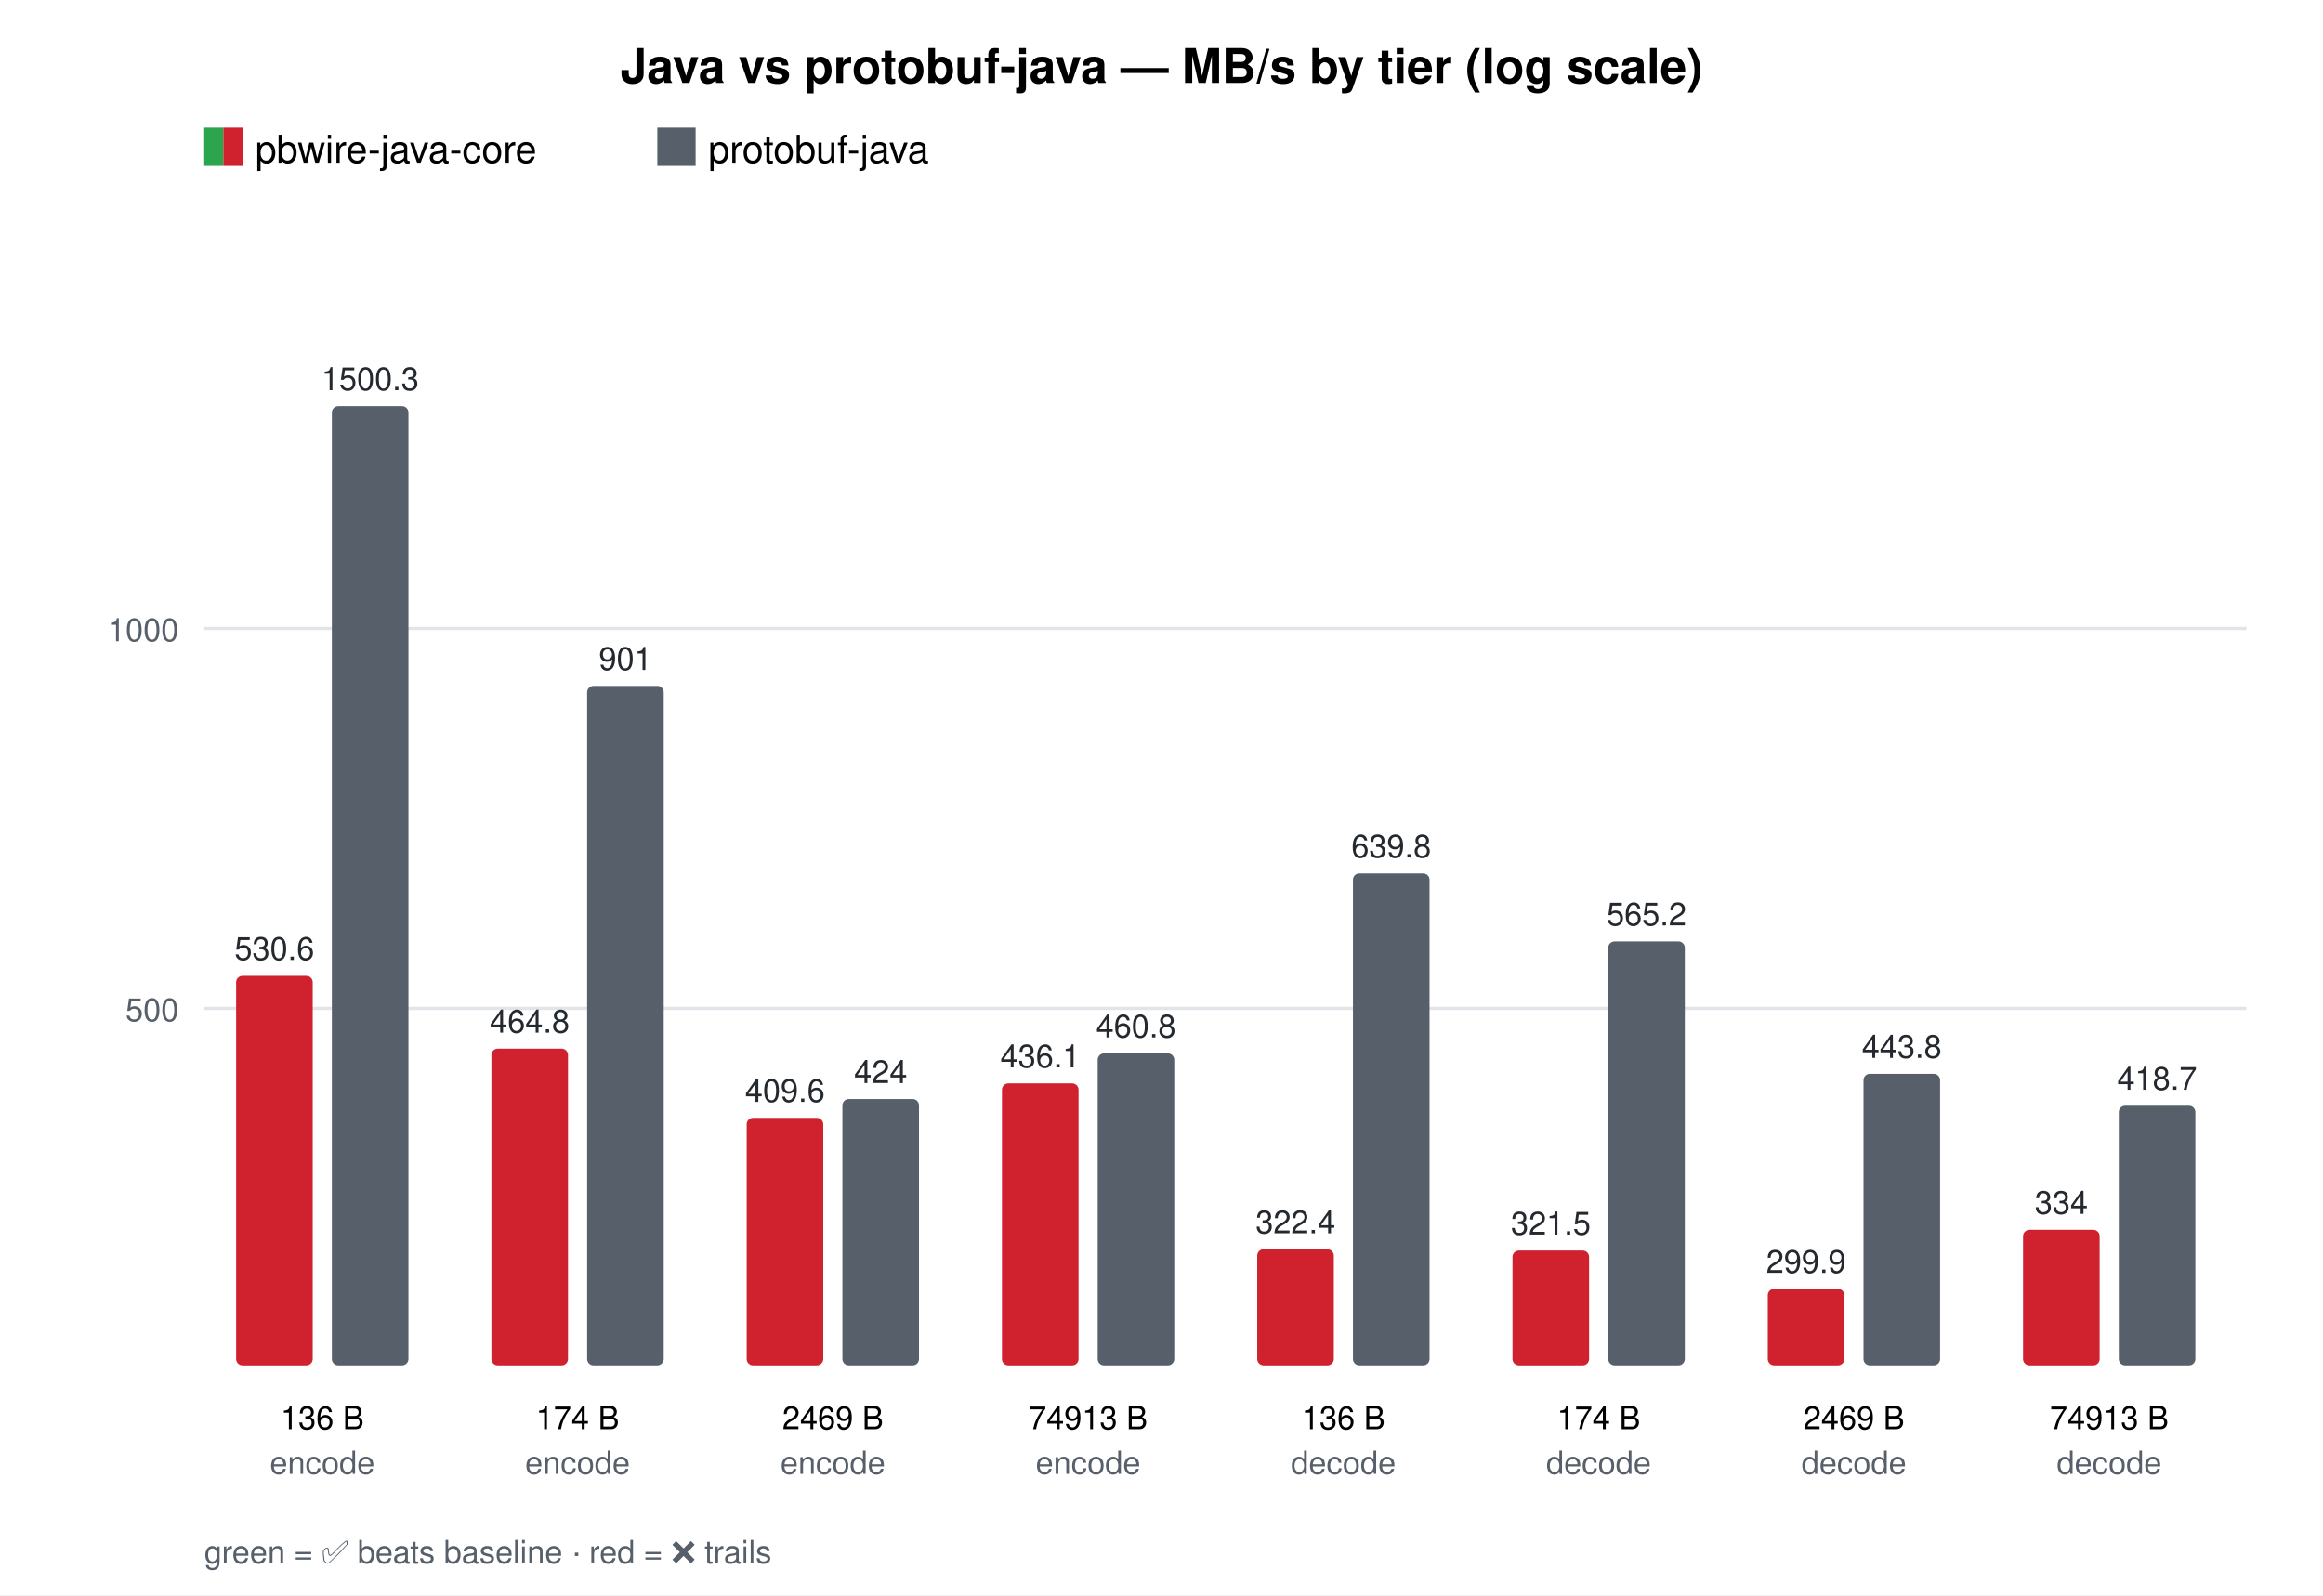
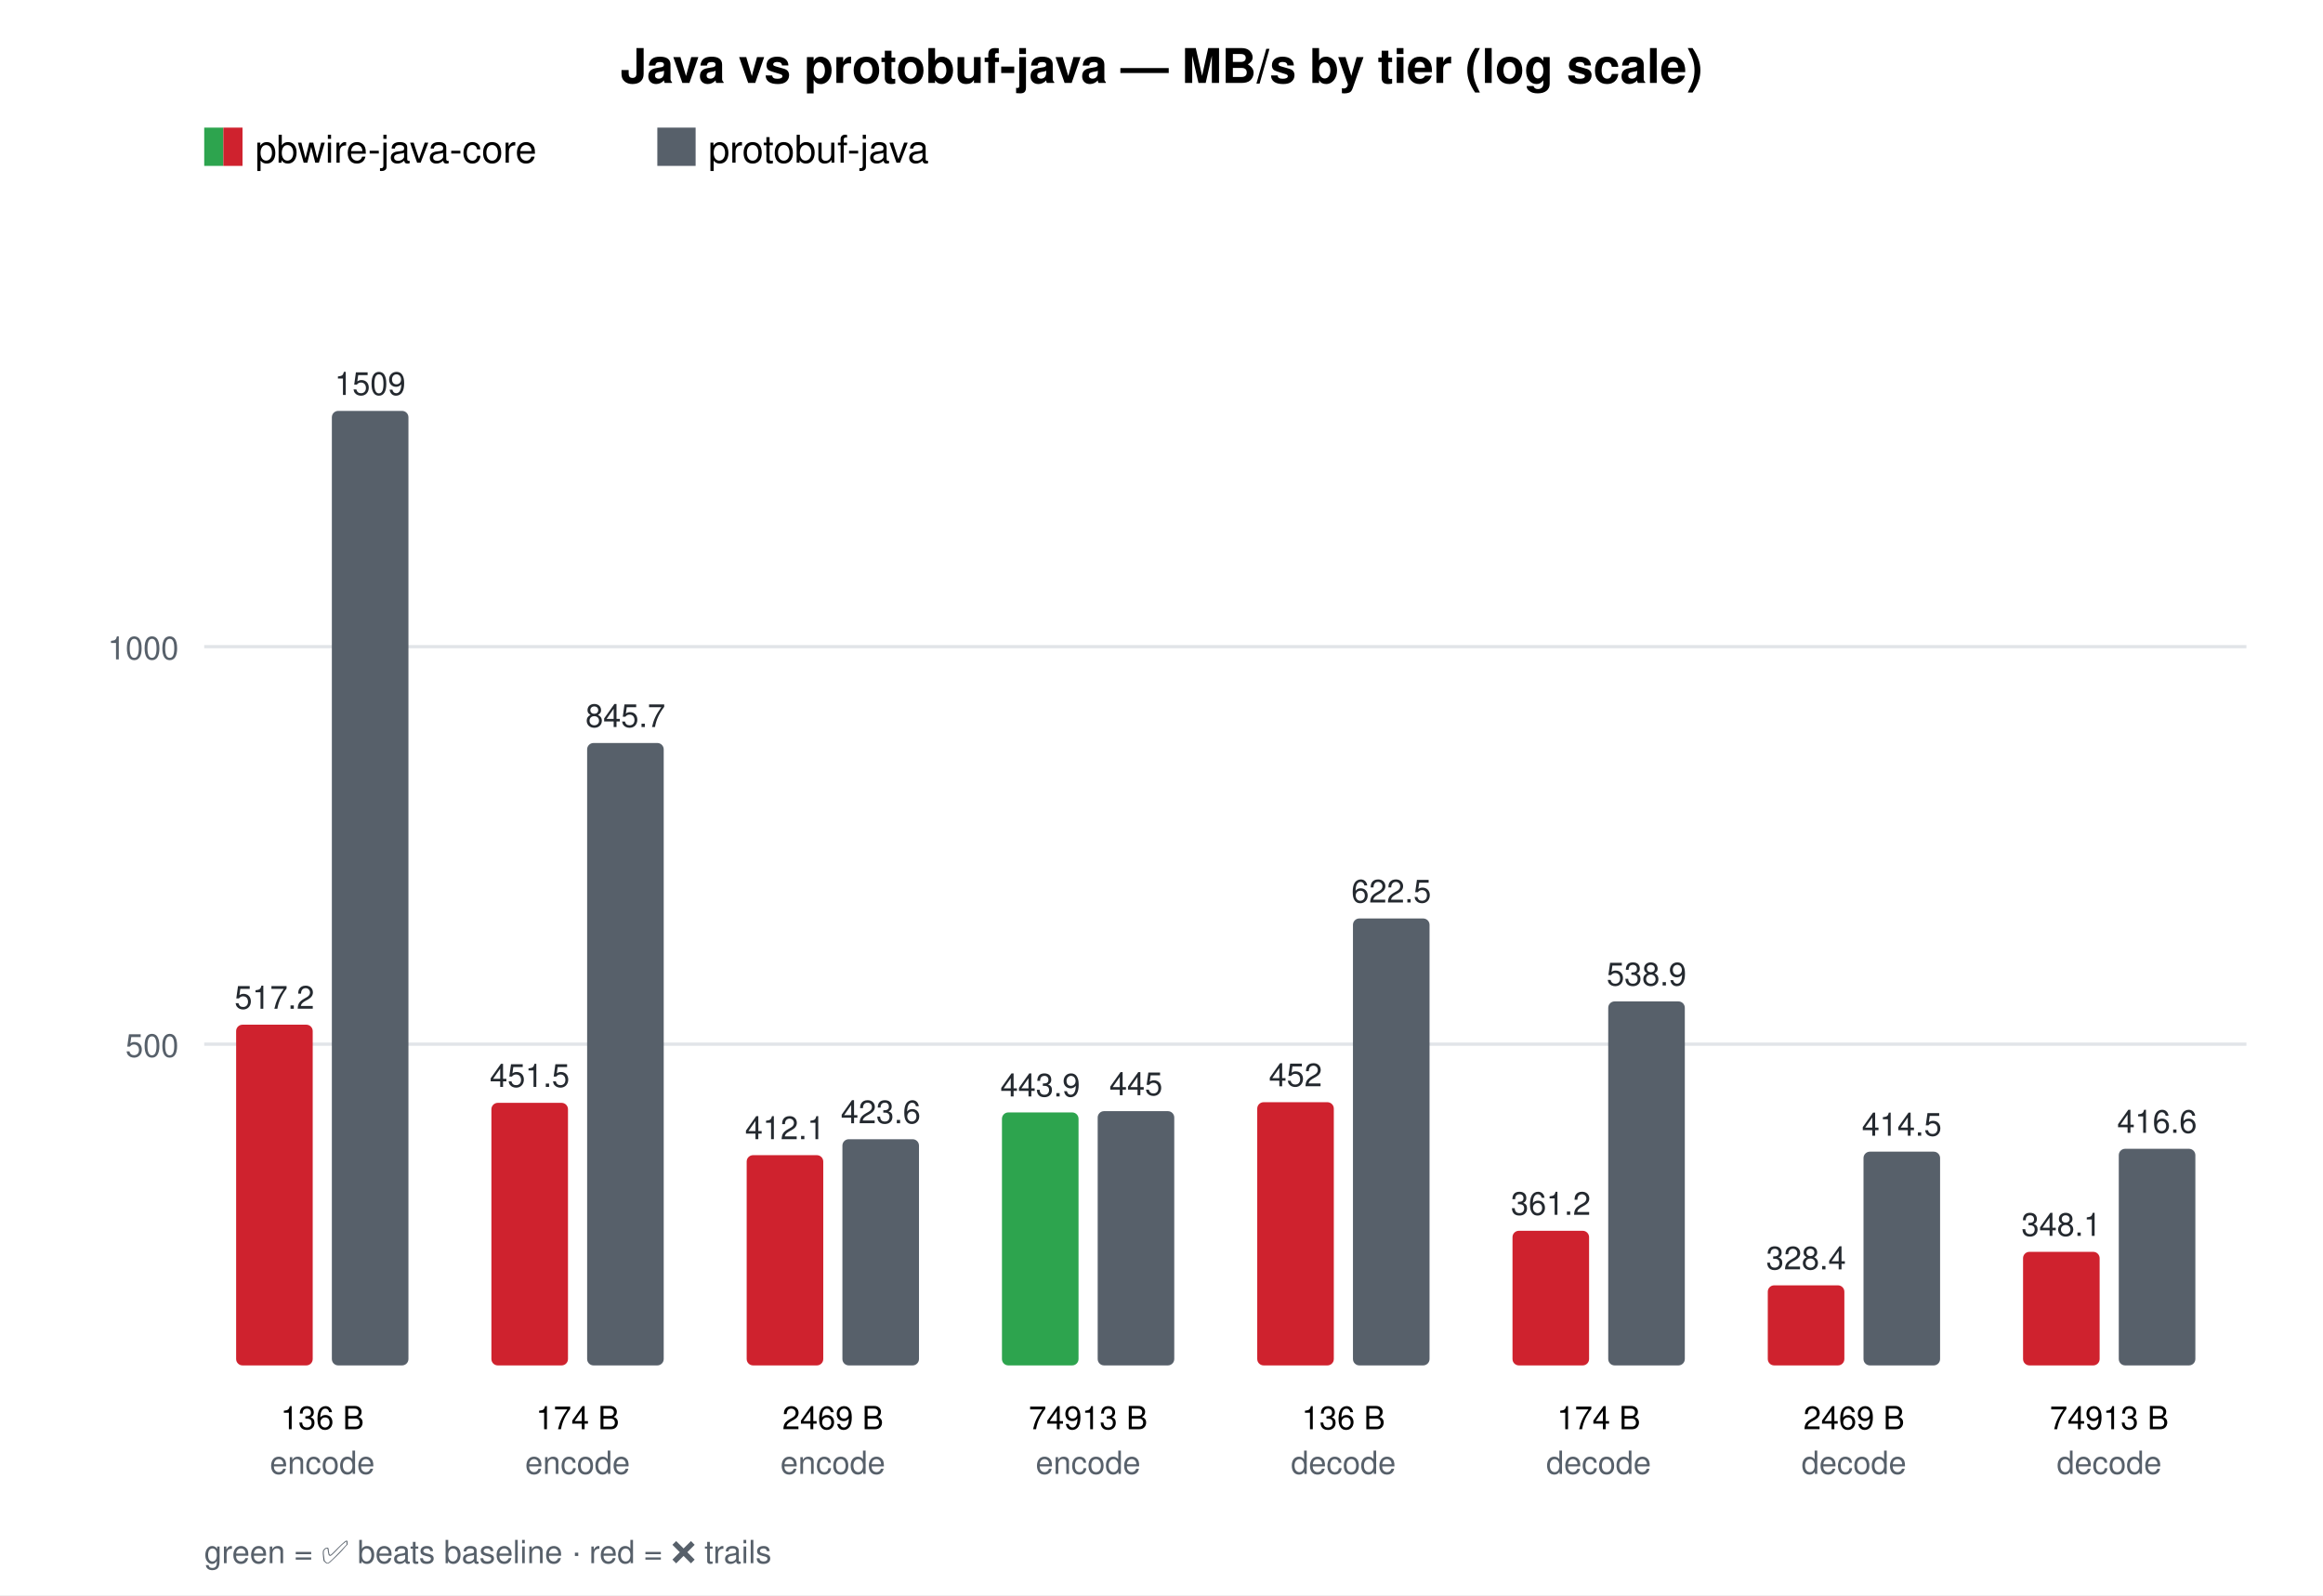
<svg xmlns="http://www.w3.org/2000/svg" width="728" height="500" font-family="Helvetica, Arial, sans-serif">
  <rect width="728" height="500" fill="#ffffff" />
  <text x="364.0" y="26" text-anchor="middle" font-size="15" font-weight="bold">Java vs protobuf-java — MB/s by tier (log scale)</text>
  <rect x="64" y="40" width="6" height="12" fill="#2da44e" />
  <rect x="70" y="40" width="6" height="12" fill="#cf222e" />
  <text x="80" y="51" font-size="12">pbwire-java-core</text>
  <rect x="206.0" y="40" width="12" height="12" fill="#57606a" />
  <text x="222.0" y="51" font-size="12">protobuf-java</text>
-   <line x1="64" y1="316.1" x2="704" y2="316.1" stroke="#e1e4e8" />
-   <text x="56" y="320.1" text-anchor="end" font-size="10" fill="#57606a">500</text>
-   <line x1="64" y1="197.0" x2="704" y2="197.0" stroke="#e1e4e8" />
-   <text x="56" y="201.0" text-anchor="end" font-size="10" fill="#57606a">1000</text>
+   <line x1="64" y1="327.3" x2="704" y2="327.3" stroke="#e1e4e8" />
+   <text x="56" y="331.3" text-anchor="end" font-size="10" fill="#57606a">500</text>
+   <line x1="64" y1="202.7" x2="704" y2="202.7" stroke="#e1e4e8" />
+   <text x="56" y="206.7" text-anchor="end" font-size="10" fill="#57606a">1000</text>
  <text x="101.0" y="448" text-anchor="middle" font-size="10">136 B</text>
  <text x="101.0" y="462" text-anchor="middle" font-size="10" fill="#57606a">encode</text>
-   <rect x="74.0" y="305.9" width="24" height="122.1" rx="2" fill="#cf222e" />
-   <text x="86.0" y="300.9" text-anchor="middle" font-size="10" fill="#24292f">530.6</text>
-   <rect x="104.0" y="127.3" width="24" height="300.7" rx="2" fill="#57606a" />
-   <text x="116.0" y="122.3" text-anchor="middle" font-size="10" fill="#24292f">1500.3</text>
+   <rect x="74.0" y="321.2" width="24" height="106.8" rx="2" fill="#cf222e" />
+   <text x="86.0" y="316.2" text-anchor="middle" font-size="10" fill="#24292f">517.2</text>
+   <rect x="104.0" y="128.8" width="24" height="299.2" rx="2" fill="#57606a" />
+   <text x="116.0" y="123.8" text-anchor="middle" font-size="10" fill="#24292f">1509</text>
  <text x="181.0" y="448" text-anchor="middle" font-size="10">174 B</text>
  <text x="181.0" y="462" text-anchor="middle" font-size="10" fill="#57606a">encode</text>
-   <rect x="154.0" y="328.7" width="24" height="99.3" rx="2" fill="#cf222e" />
-   <text x="166.0" y="323.7" text-anchor="middle" font-size="10" fill="#24292f">464.8</text>
-   <rect x="184.0" y="215.0" width="24" height="213.0" rx="2" fill="#57606a" />
-   <text x="196.0" y="210.0" text-anchor="middle" font-size="10" fill="#24292f">901</text>
+   <rect x="154.0" y="345.7" width="24" height="82.3" rx="2" fill="#cf222e" />
+   <text x="166.0" y="340.7" text-anchor="middle" font-size="10" fill="#24292f">451.5</text>
+   <rect x="184.0" y="232.9" width="24" height="195.1" rx="2" fill="#57606a" />
+   <text x="196.0" y="227.9" text-anchor="middle" font-size="10" fill="#24292f">845.7</text>
  <text x="261.0" y="448" text-anchor="middle" font-size="10">2469 B</text>
  <text x="261.0" y="462" text-anchor="middle" font-size="10" fill="#57606a">encode</text>
-   <rect x="234.0" y="350.4" width="24" height="77.6" rx="2" fill="#cf222e" />
-   <text x="246.0" y="345.4" text-anchor="middle" font-size="10" fill="#24292f">409.6</text>
-   <rect x="264.0" y="344.5" width="24" height="83.5" rx="2" fill="#57606a" />
-   <text x="276.0" y="339.5" text-anchor="middle" font-size="10" fill="#24292f">424</text>
+   <rect x="234.0" y="362.1" width="24" height="65.9" rx="2" fill="#cf222e" />
+   <text x="246.0" y="357.1" text-anchor="middle" font-size="10" fill="#24292f">412.1</text>
+   <rect x="264.0" y="357.1" width="24" height="70.9" rx="2" fill="#57606a" />
+   <text x="276.0" y="352.1" text-anchor="middle" font-size="10" fill="#24292f">423.6</text>
  <text x="341.0" y="448" text-anchor="middle" font-size="10">74913 B</text>
  <text x="341.0" y="462" text-anchor="middle" font-size="10" fill="#57606a">encode</text>
-   <rect x="314.0" y="339.6" width="24" height="88.4" rx="2" fill="#cf222e" />
-   <text x="326.0" y="334.6" text-anchor="middle" font-size="10" fill="#24292f">436.1</text>
-   <rect x="344.0" y="330.2" width="24" height="97.8" rx="2" fill="#57606a" />
-   <text x="356.0" y="325.2" text-anchor="middle" font-size="10" fill="#24292f">460.8</text>
+   <rect x="314.0" y="348.7" width="24" height="79.3" rx="2" fill="#2da44e" />
+   <text x="326.0" y="343.7" text-anchor="middle" font-size="10" fill="#24292f">443.9</text>
+   <rect x="344.0" y="348.3" width="24" height="79.7" rx="2" fill="#57606a" />
+   <text x="356.0" y="343.3" text-anchor="middle" font-size="10" fill="#24292f">445</text>
  <text x="421.0" y="448" text-anchor="middle" font-size="10">136 B</text>
  <text x="421.0" y="462" text-anchor="middle" font-size="10" fill="#57606a">decode</text>
-   <rect x="394.0" y="391.6" width="24" height="36.4" rx="2" fill="#cf222e" />
-   <text x="406.0" y="386.6" text-anchor="middle" font-size="10" fill="#24292f">322.4</text>
-   <rect x="424.0" y="273.8" width="24" height="154.2" rx="2" fill="#57606a" />
-   <text x="436.0" y="268.8" text-anchor="middle" font-size="10" fill="#24292f">639.8</text>
+   <rect x="394.0" y="345.5" width="24" height="82.5" rx="2" fill="#cf222e" />
+   <text x="406.0" y="340.5" text-anchor="middle" font-size="10" fill="#24292f">452</text>
+   <rect x="424.0" y="287.9" width="24" height="140.1" rx="2" fill="#57606a" />
+   <text x="436.0" y="282.9" text-anchor="middle" font-size="10" fill="#24292f">622.5</text>
  <text x="501.0" y="448" text-anchor="middle" font-size="10">174 B</text>
  <text x="501.0" y="462" text-anchor="middle" font-size="10" fill="#57606a">decode</text>
-   <rect x="474.0" y="392.0" width="24" height="36.0" rx="2" fill="#cf222e" />
-   <text x="486.0" y="387.0" text-anchor="middle" font-size="10" fill="#24292f">321.5</text>
-   <rect x="504.0" y="295.1" width="24" height="132.9" rx="2" fill="#57606a" />
-   <text x="516.0" y="290.1" text-anchor="middle" font-size="10" fill="#24292f">565.2</text>
+   <rect x="474.0" y="385.8" width="24" height="42.2" rx="2" fill="#cf222e" />
+   <text x="486.0" y="380.8" text-anchor="middle" font-size="10" fill="#24292f">361.2</text>
+   <rect x="504.0" y="313.9" width="24" height="114.1" rx="2" fill="#57606a" />
+   <text x="516.0" y="308.9" text-anchor="middle" font-size="10" fill="#24292f">538.9</text>
  <text x="581.0" y="448" text-anchor="middle" font-size="10">2469 B</text>
  <text x="581.0" y="462" text-anchor="middle" font-size="10" fill="#57606a">decode</text>
-   <rect x="554.0" y="404.0" width="24" height="24.0" rx="2" fill="#cf222e" />
-   <text x="566.0" y="399.0" text-anchor="middle" font-size="10" fill="#24292f">299.9</text>
-   <rect x="584.0" y="336.6" width="24" height="91.4" rx="2" fill="#57606a" />
-   <text x="596.0" y="331.6" text-anchor="middle" font-size="10" fill="#24292f">443.8</text>
+   <rect x="554.0" y="402.9" width="24" height="25.1" rx="2" fill="#cf222e" />
+   <text x="566.0" y="397.9" text-anchor="middle" font-size="10" fill="#24292f">328.4</text>
+   <rect x="584.0" y="361.0" width="24" height="67.0" rx="2" fill="#57606a" />
+   <text x="596.0" y="356.0" text-anchor="middle" font-size="10" fill="#24292f">414.5</text>
  <text x="661.0" y="448" text-anchor="middle" font-size="10">74913 B</text>
  <text x="661.0" y="462" text-anchor="middle" font-size="10" fill="#57606a">decode</text>
-   <rect x="634.0" y="385.5" width="24" height="42.5" rx="2" fill="#cf222e" />
-   <text x="646.0" y="380.5" text-anchor="middle" font-size="10" fill="#24292f">334</text>
-   <rect x="664.0" y="346.6" width="24" height="81.4" rx="2" fill="#57606a" />
-   <text x="676.0" y="341.6" text-anchor="middle" font-size="10" fill="#24292f">418.7</text>
+   <rect x="634.0" y="392.4" width="24" height="35.6" rx="2" fill="#cf222e" />
+   <text x="646.0" y="387.4" text-anchor="middle" font-size="10" fill="#24292f">348.1</text>
+   <rect x="664.0" y="360.1" width="24" height="67.9" rx="2" fill="#57606a" />
+   <text x="676.0" y="355.1" text-anchor="middle" font-size="10" fill="#24292f">416.6</text>
  <text x="64" y="490" font-size="10" fill="#57606a">green = ✅ beats baseline · red = ❌ trails</text>
</svg>
